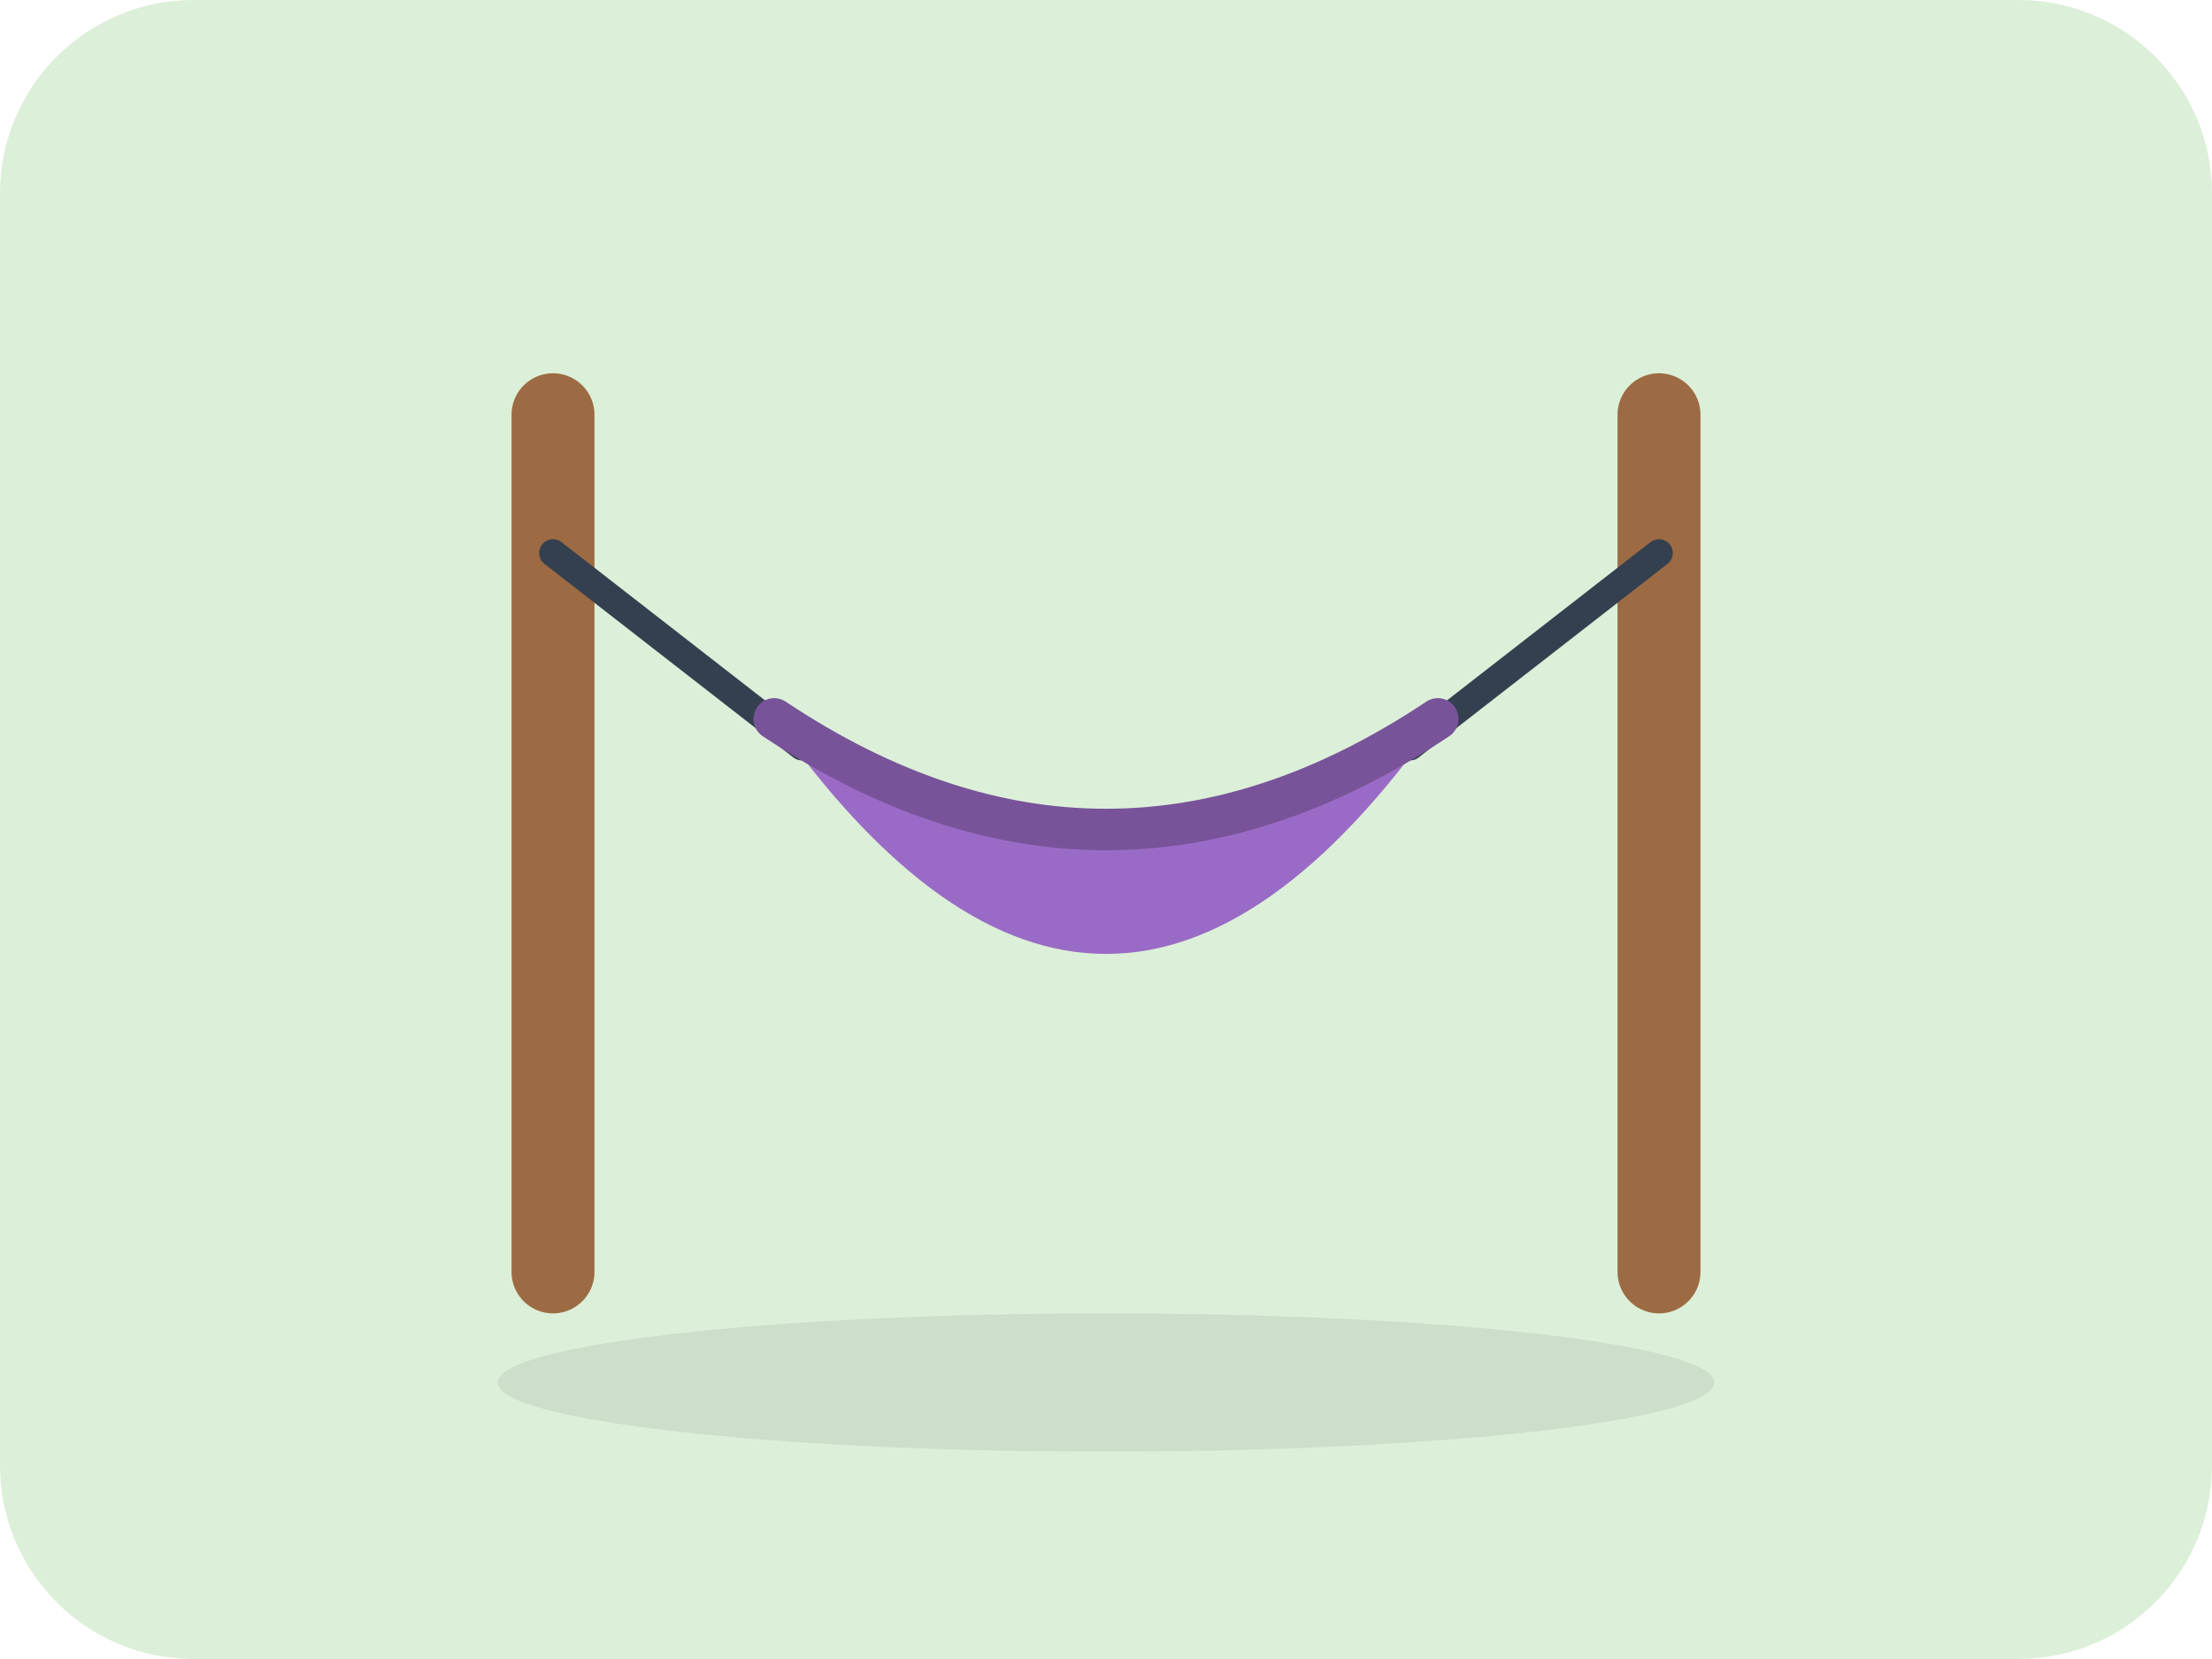
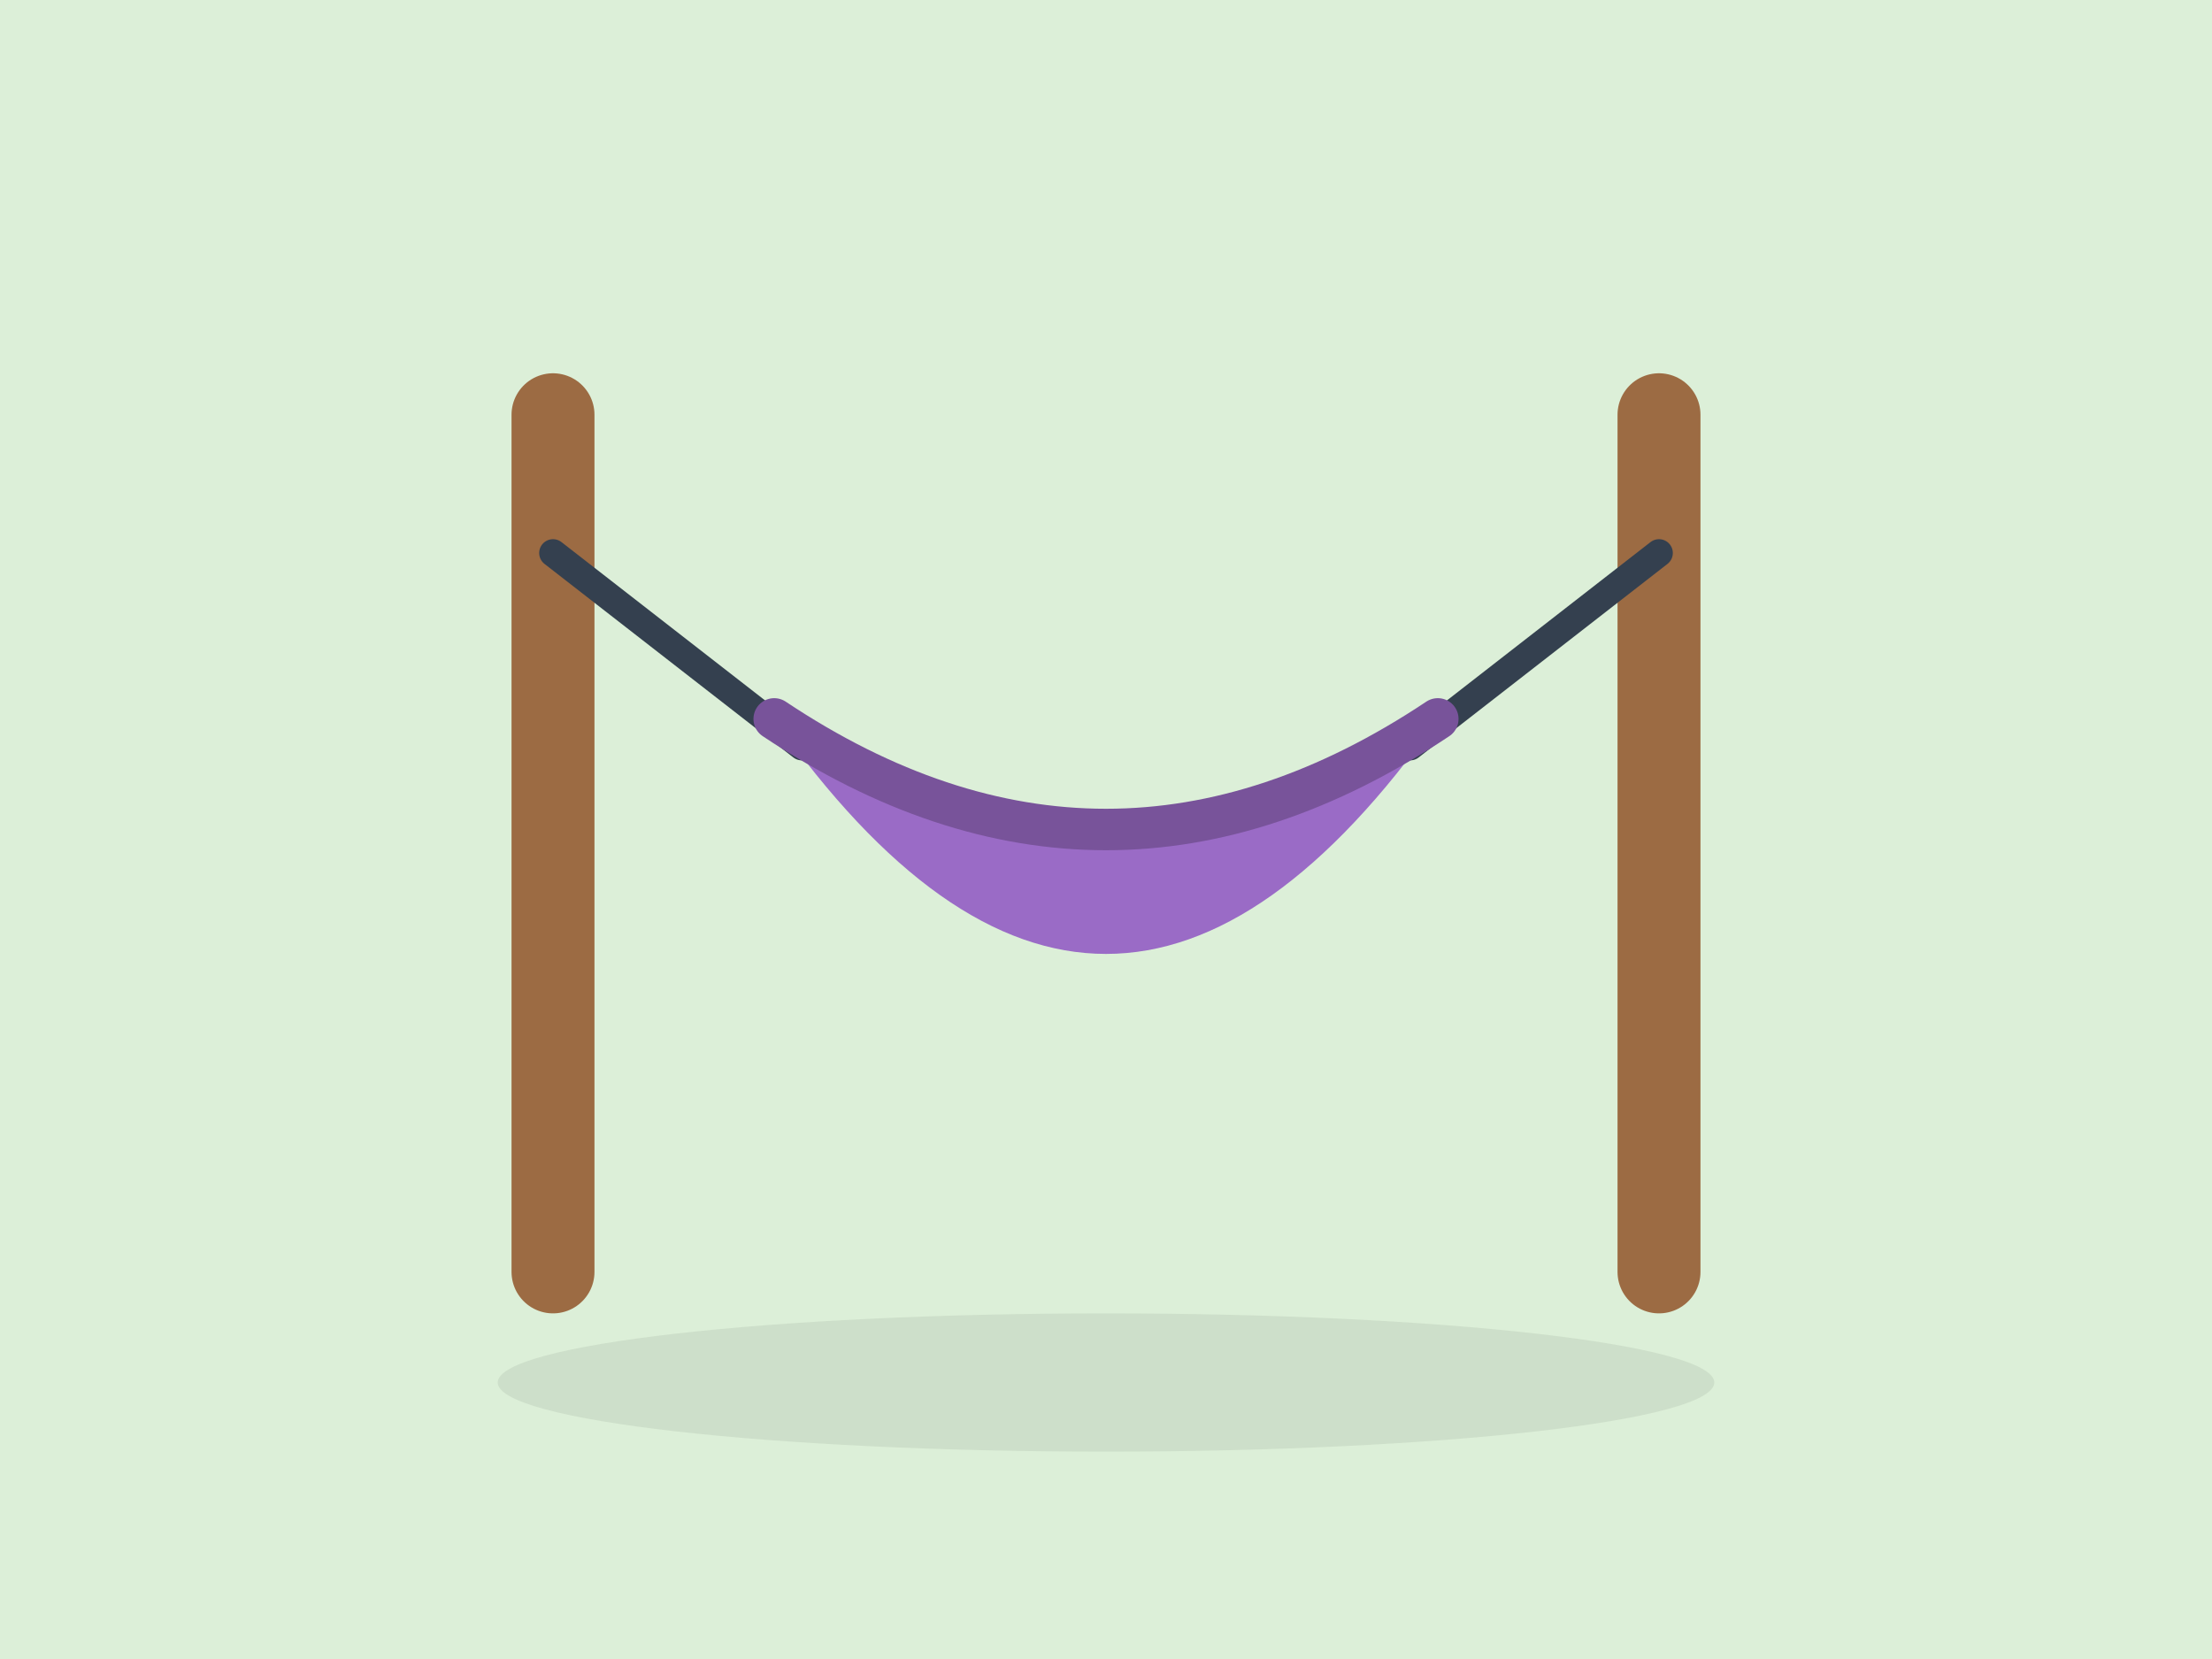
<svg xmlns="http://www.w3.org/2000/svg" viewBox="0 0 160 120" width="160" height="120" role="img">
-   <rect x="0" y="0" width="160" height="120" rx="14" fill="#DCEFD8" />
+   <rect x="0" y="0" width="160" height="120" rx="0" fill="#DCEFD8" />
  <ellipse cx="80" cy="100" rx="44" ry="5" fill="#000000" opacity="0.07" />
  <path d="M40 30 v62 M120 30 v62" fill="none" stroke="#9C6B43" stroke-width="6" stroke-linecap="round" stroke-linejoin="round" />
  <path d="M40 40 L58 54 M120 40 L102 54" fill="none" stroke="#34404F" stroke-width="2" stroke-linecap="round" stroke-linejoin="round" />
  <path d="M56 52 q24 34 48 0 q-24 16 -48 0 z" fill="#9A6BC6" />
  <path d="M56 52 q24 16 48 0" fill="none" stroke="#78539a" stroke-width="3" stroke-linecap="round" stroke-linejoin="round" />
</svg>
